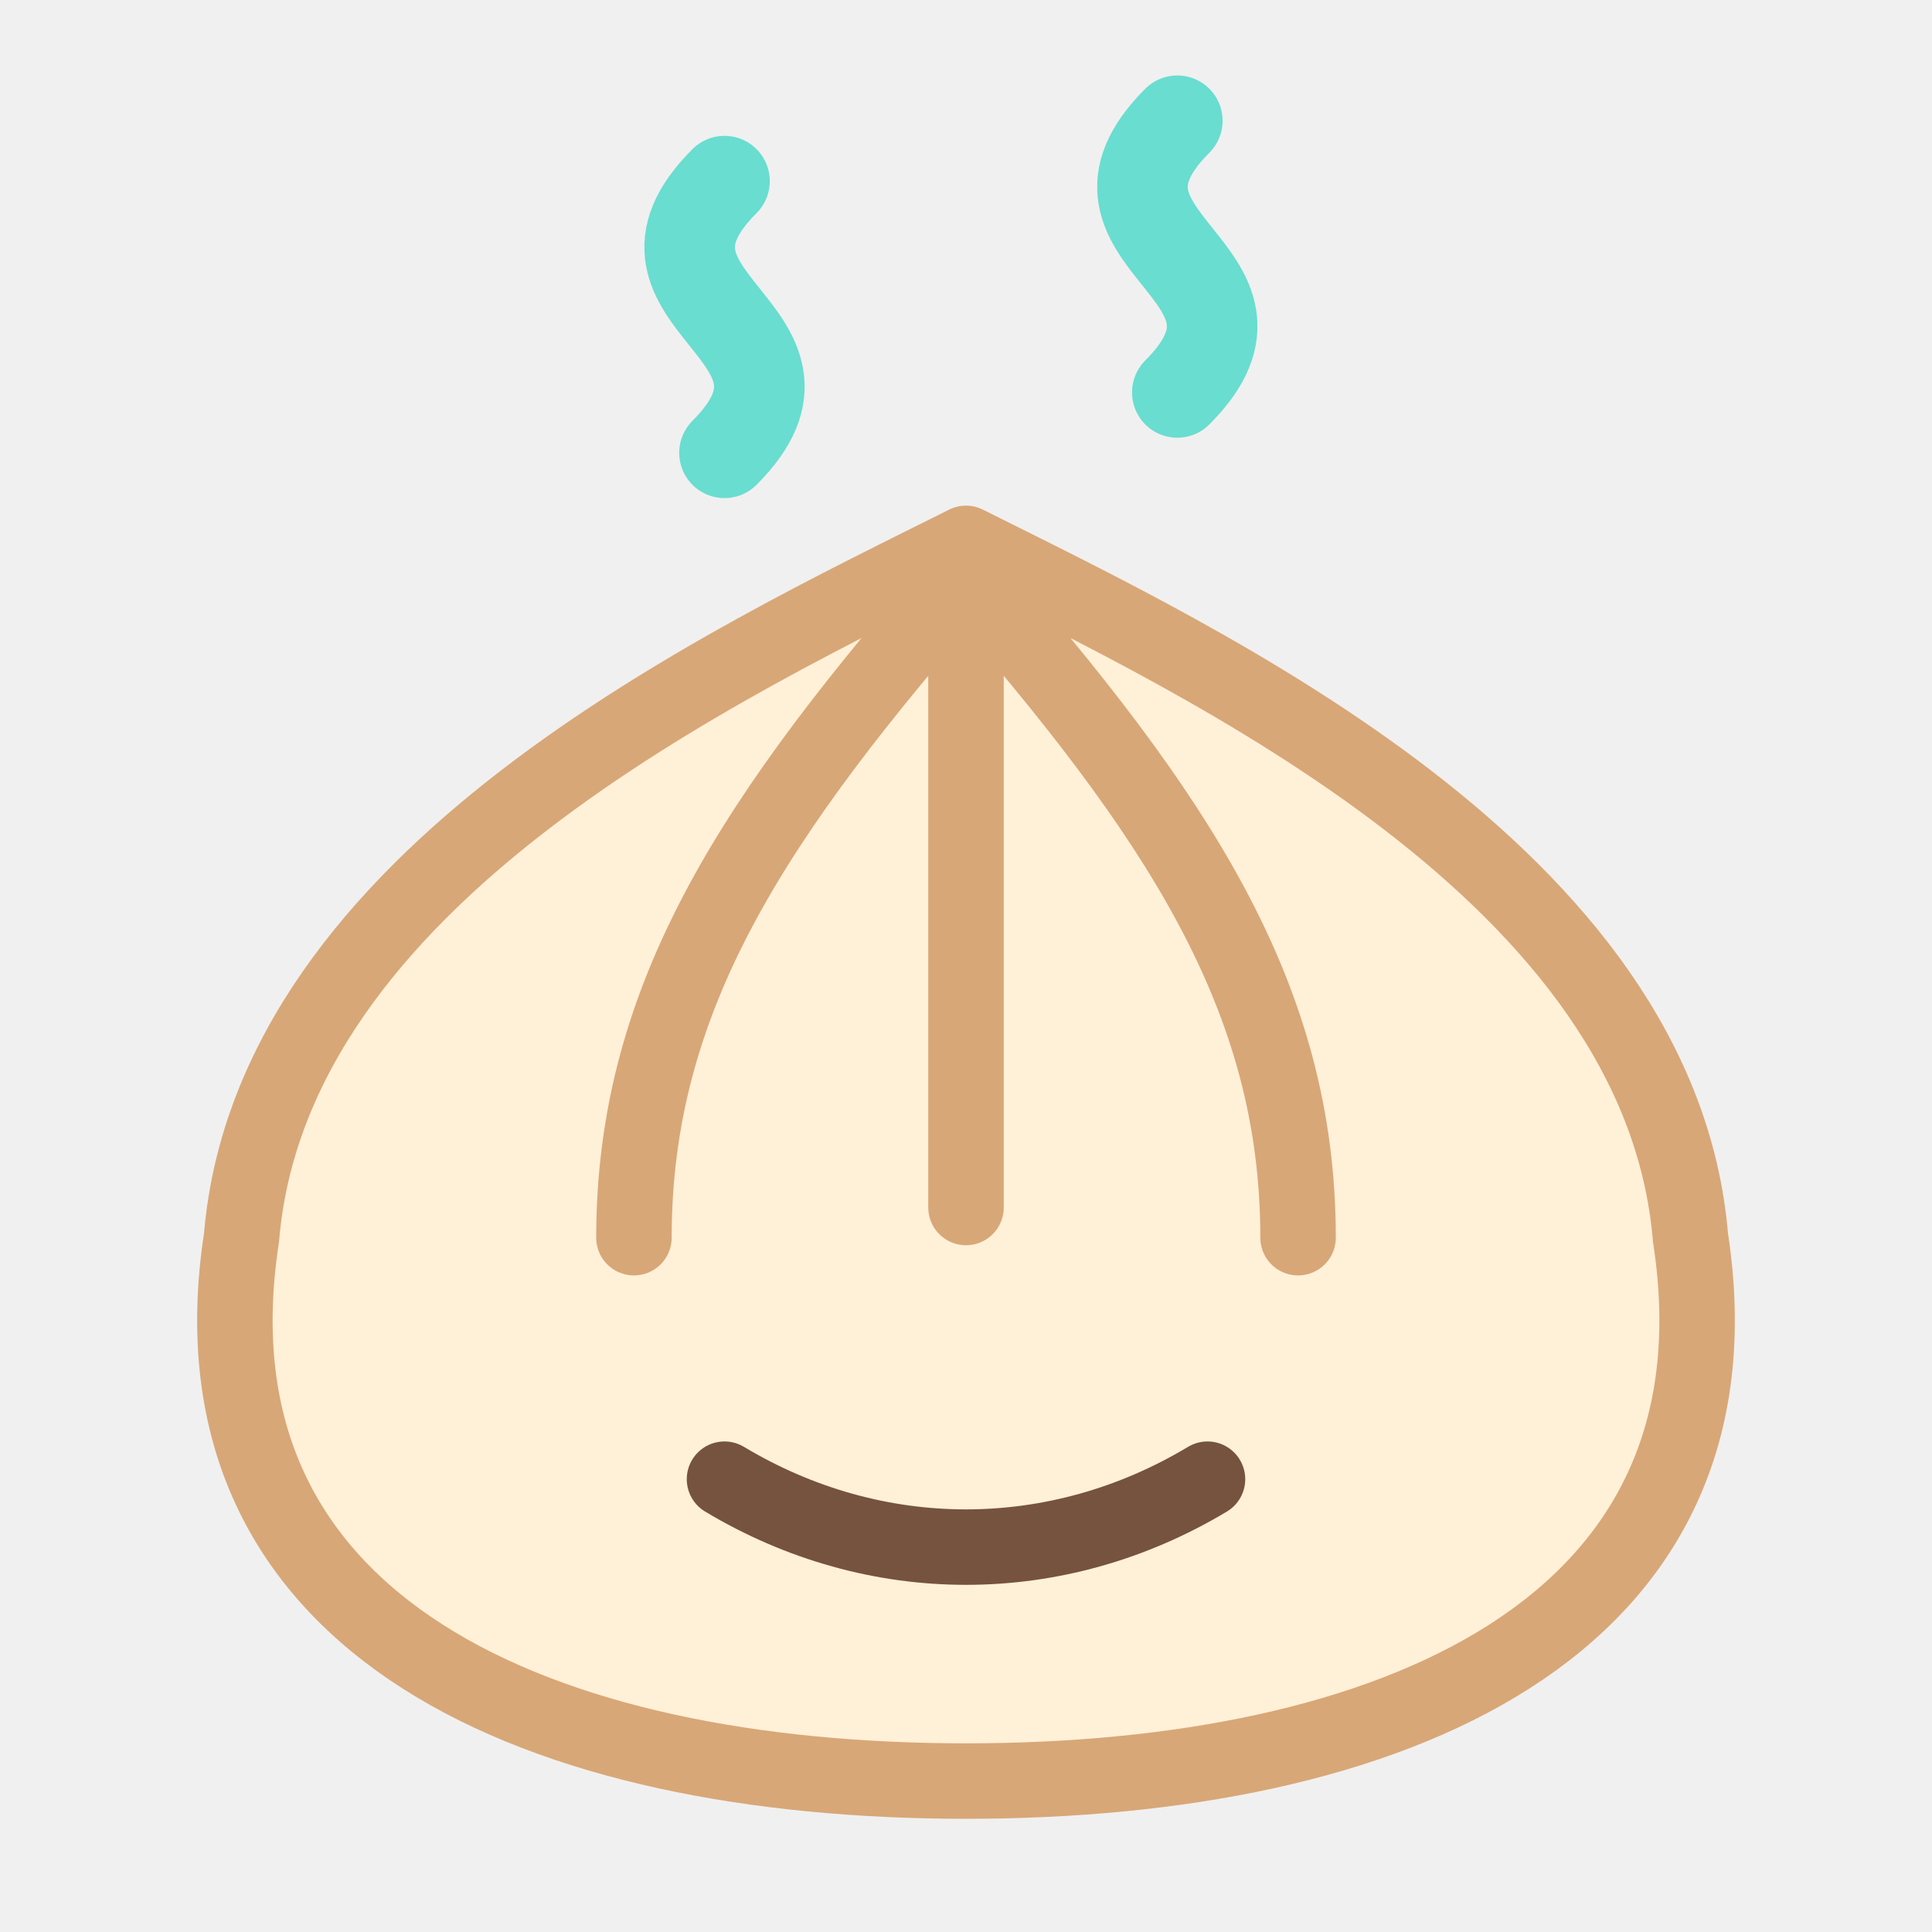
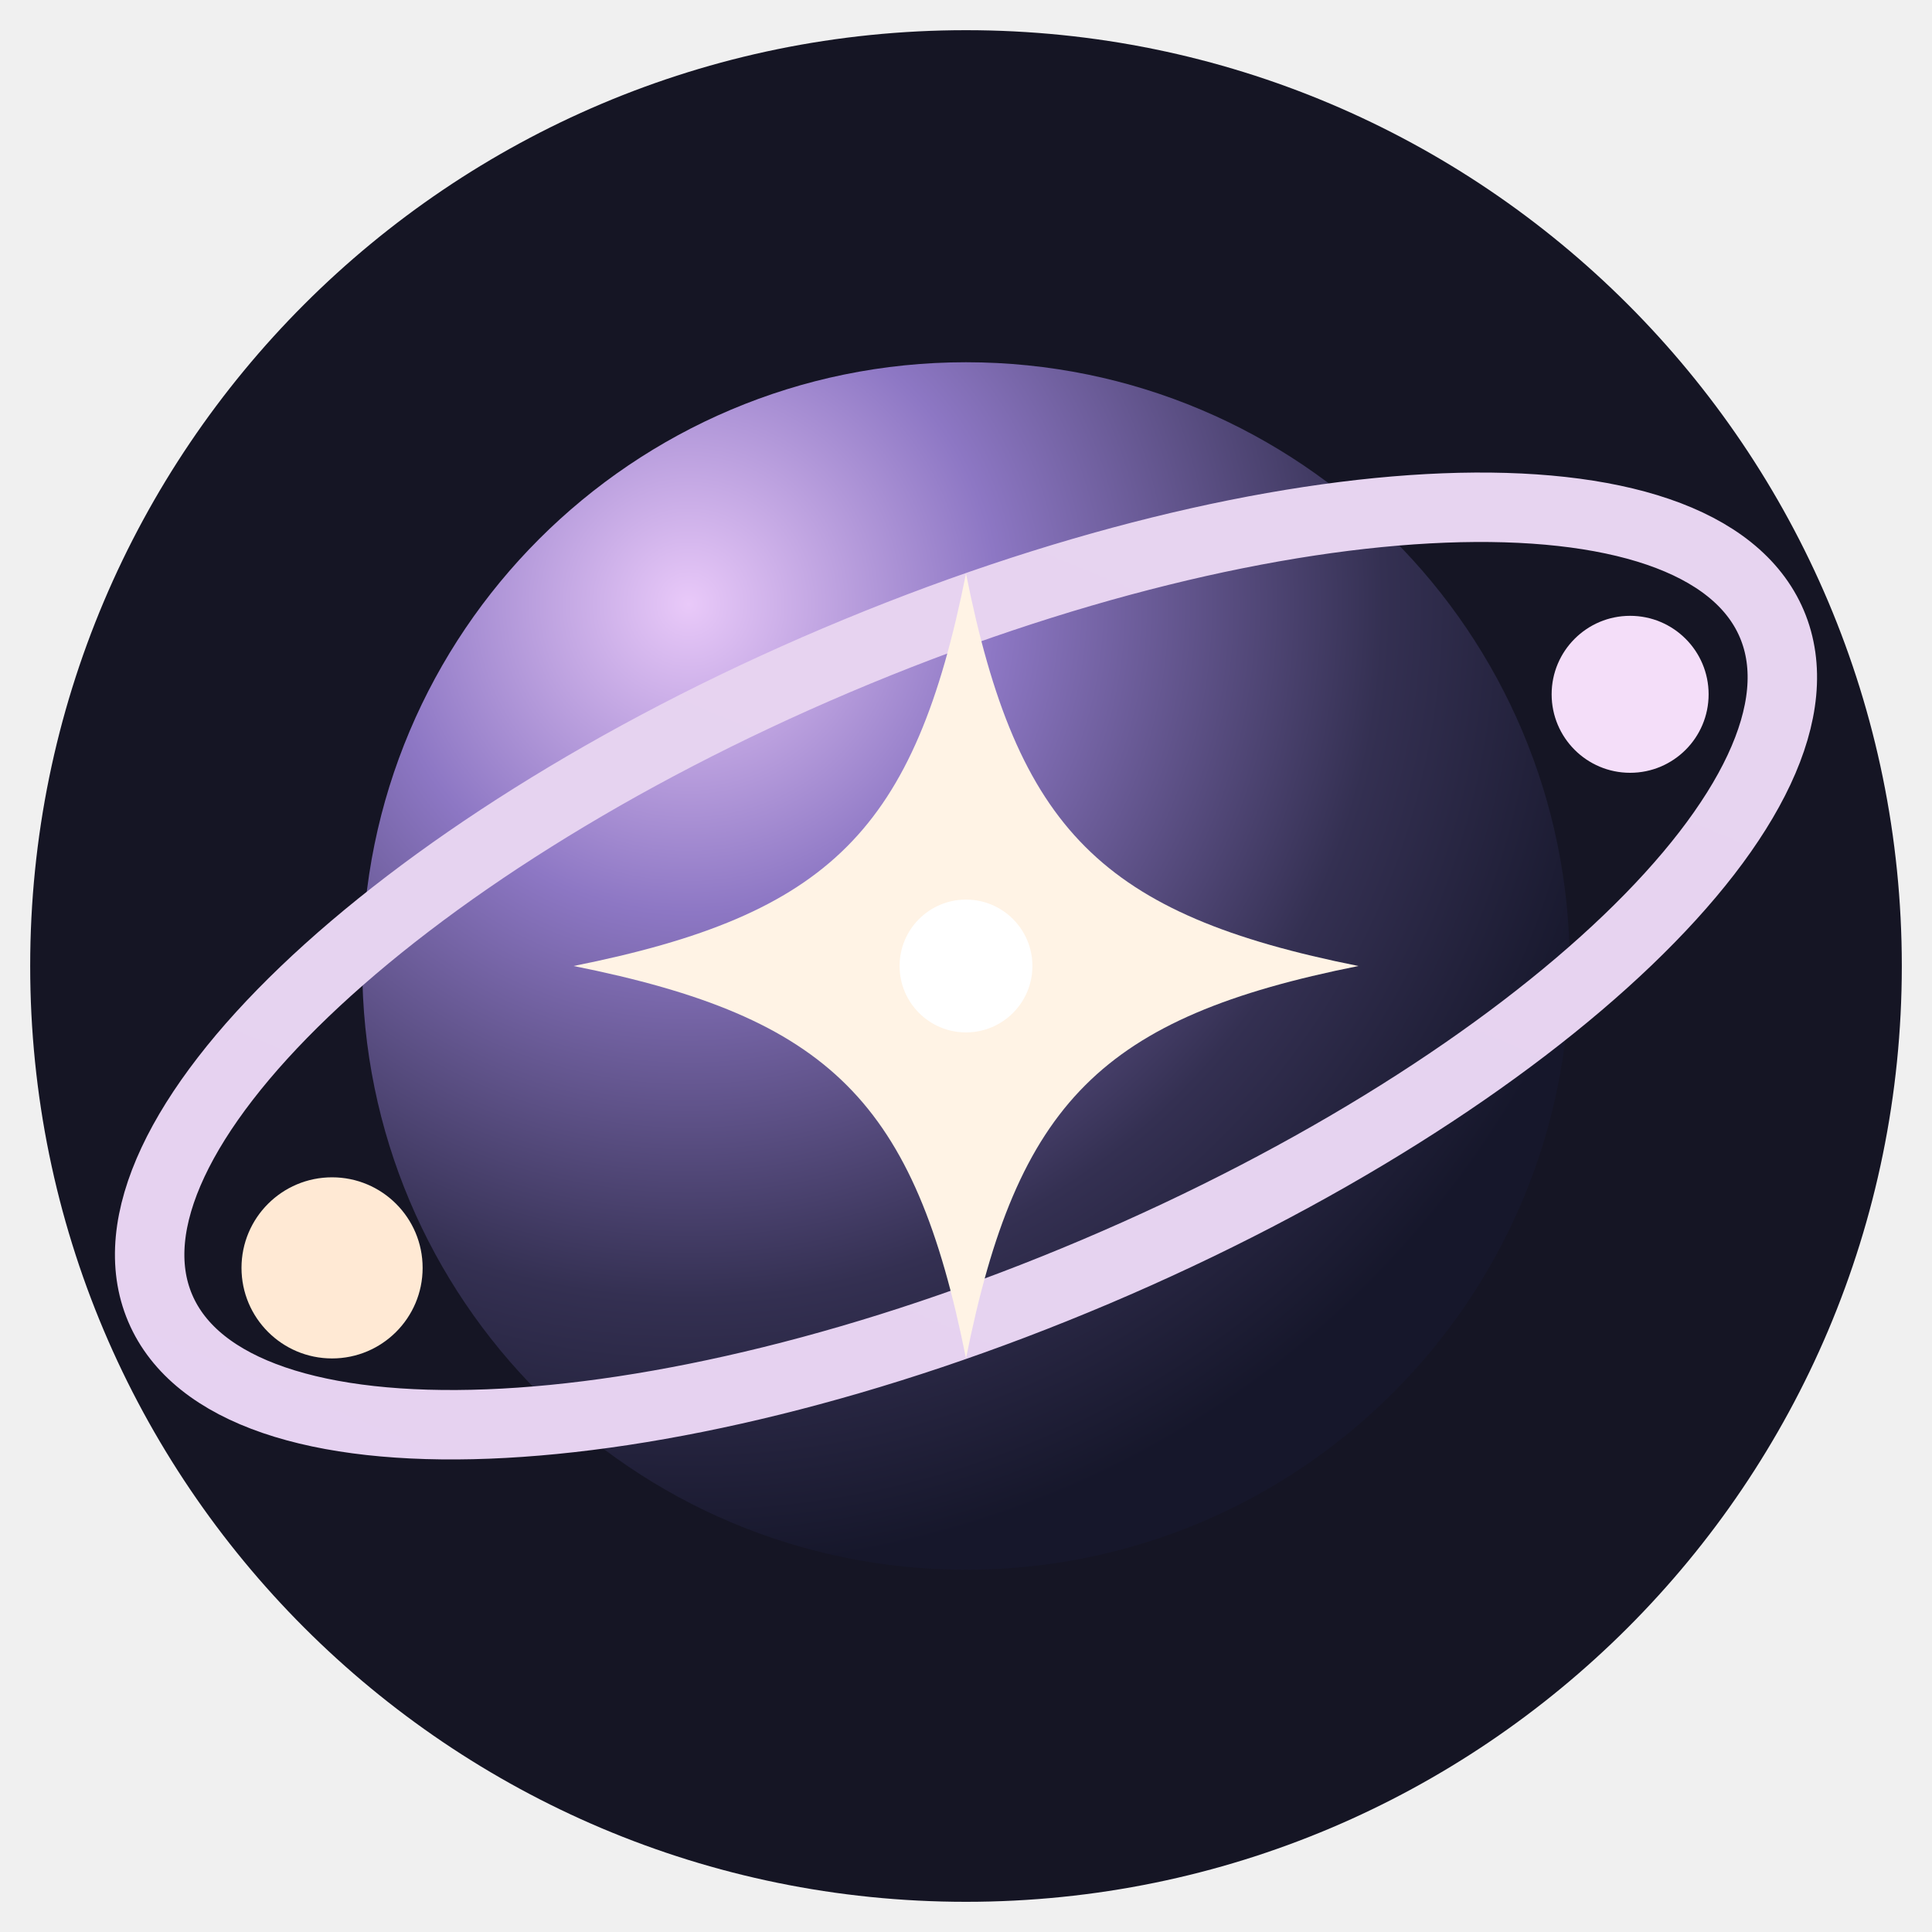
- <svg xmlns="http://www.w3.org/2000/svg" viewBox="0 0 64 64" fill="none">
-   <path d="M24 6c-4 4 4 5 0 9M39 4c-4 4 4 5 0 9" stroke="#69ddd0" stroke-width="3" stroke-linecap="round" />
-   <path d="M32 18C24 22 9 29 8 41 6 54 18 59 32 59s26-5 24-18C55 29 40 22 32 18Z" fill="#fff0d8" stroke="#d8a777" stroke-width="2.5" stroke-linejoin="round" />
-   <path d="M32 19c-7 8-11 14-11 22m11-22v21m0-21c7 8 11 14 11 22" stroke="#d8a777" stroke-width="2.5" stroke-linecap="round" />
-   <path d="M24 49c5 3 11 3 16 0" stroke="#76533f" stroke-width="2.5" stroke-linecap="round" />
+ <svg xmlns="http://www.w3.org/2000/svg" viewBox="0 0 64 64" fill="none" role="img" aria-label="BAO/LAB 星環世界核心">
+   <defs>
+     <radialGradient id="world" cx="27%" cy="20%" r="80%">
+       <stop stop-color="#e9c9f9" />
+       <stop offset=".32" stop-color="#8d77c4" />
+       <stop offset=".72" stop-color="#343052" />
+       <stop offset="1" stop-color="#16172b" />
+     </radialGradient>
+     <linearGradient id="orbit" x1="3" y1="42" x2="61" y2="20">
+       <stop stop-color="#d6bdfc" />
+       <stop offset=".5" stop-color="#fff4de" />
+       <stop offset="1" stop-color="#9b86d5" />
+     </linearGradient>
+   </defs>
+   <circle cx="32" cy="32" r="31" fill="#151524" />
+   <circle cx="32" cy="32" r="20" fill="url(#world)" />
+   <ellipse cx="32" cy="32" rx="29" ry="11" transform="rotate(-23 32 32)" stroke="url(#orbit)" stroke-width="2.3" />
+   <circle cx="11" cy="42" r="3" fill="#ffe9d4" />
+   <circle cx="54" cy="23" r="2.6" fill="#f4def9" />
+   <path d="M32 19c1.7 8.5 4.5 11.3 13 13-8.5 1.7-11.3 4.5-13 13-1.7-8.5-4.5-11.3-13-13 8.5-1.7 11.3-4.5 13-13Z" fill="#fff3e5" />
+   <circle cx="32" cy="32" r="2.2" fill="#fff" />
</svg>
